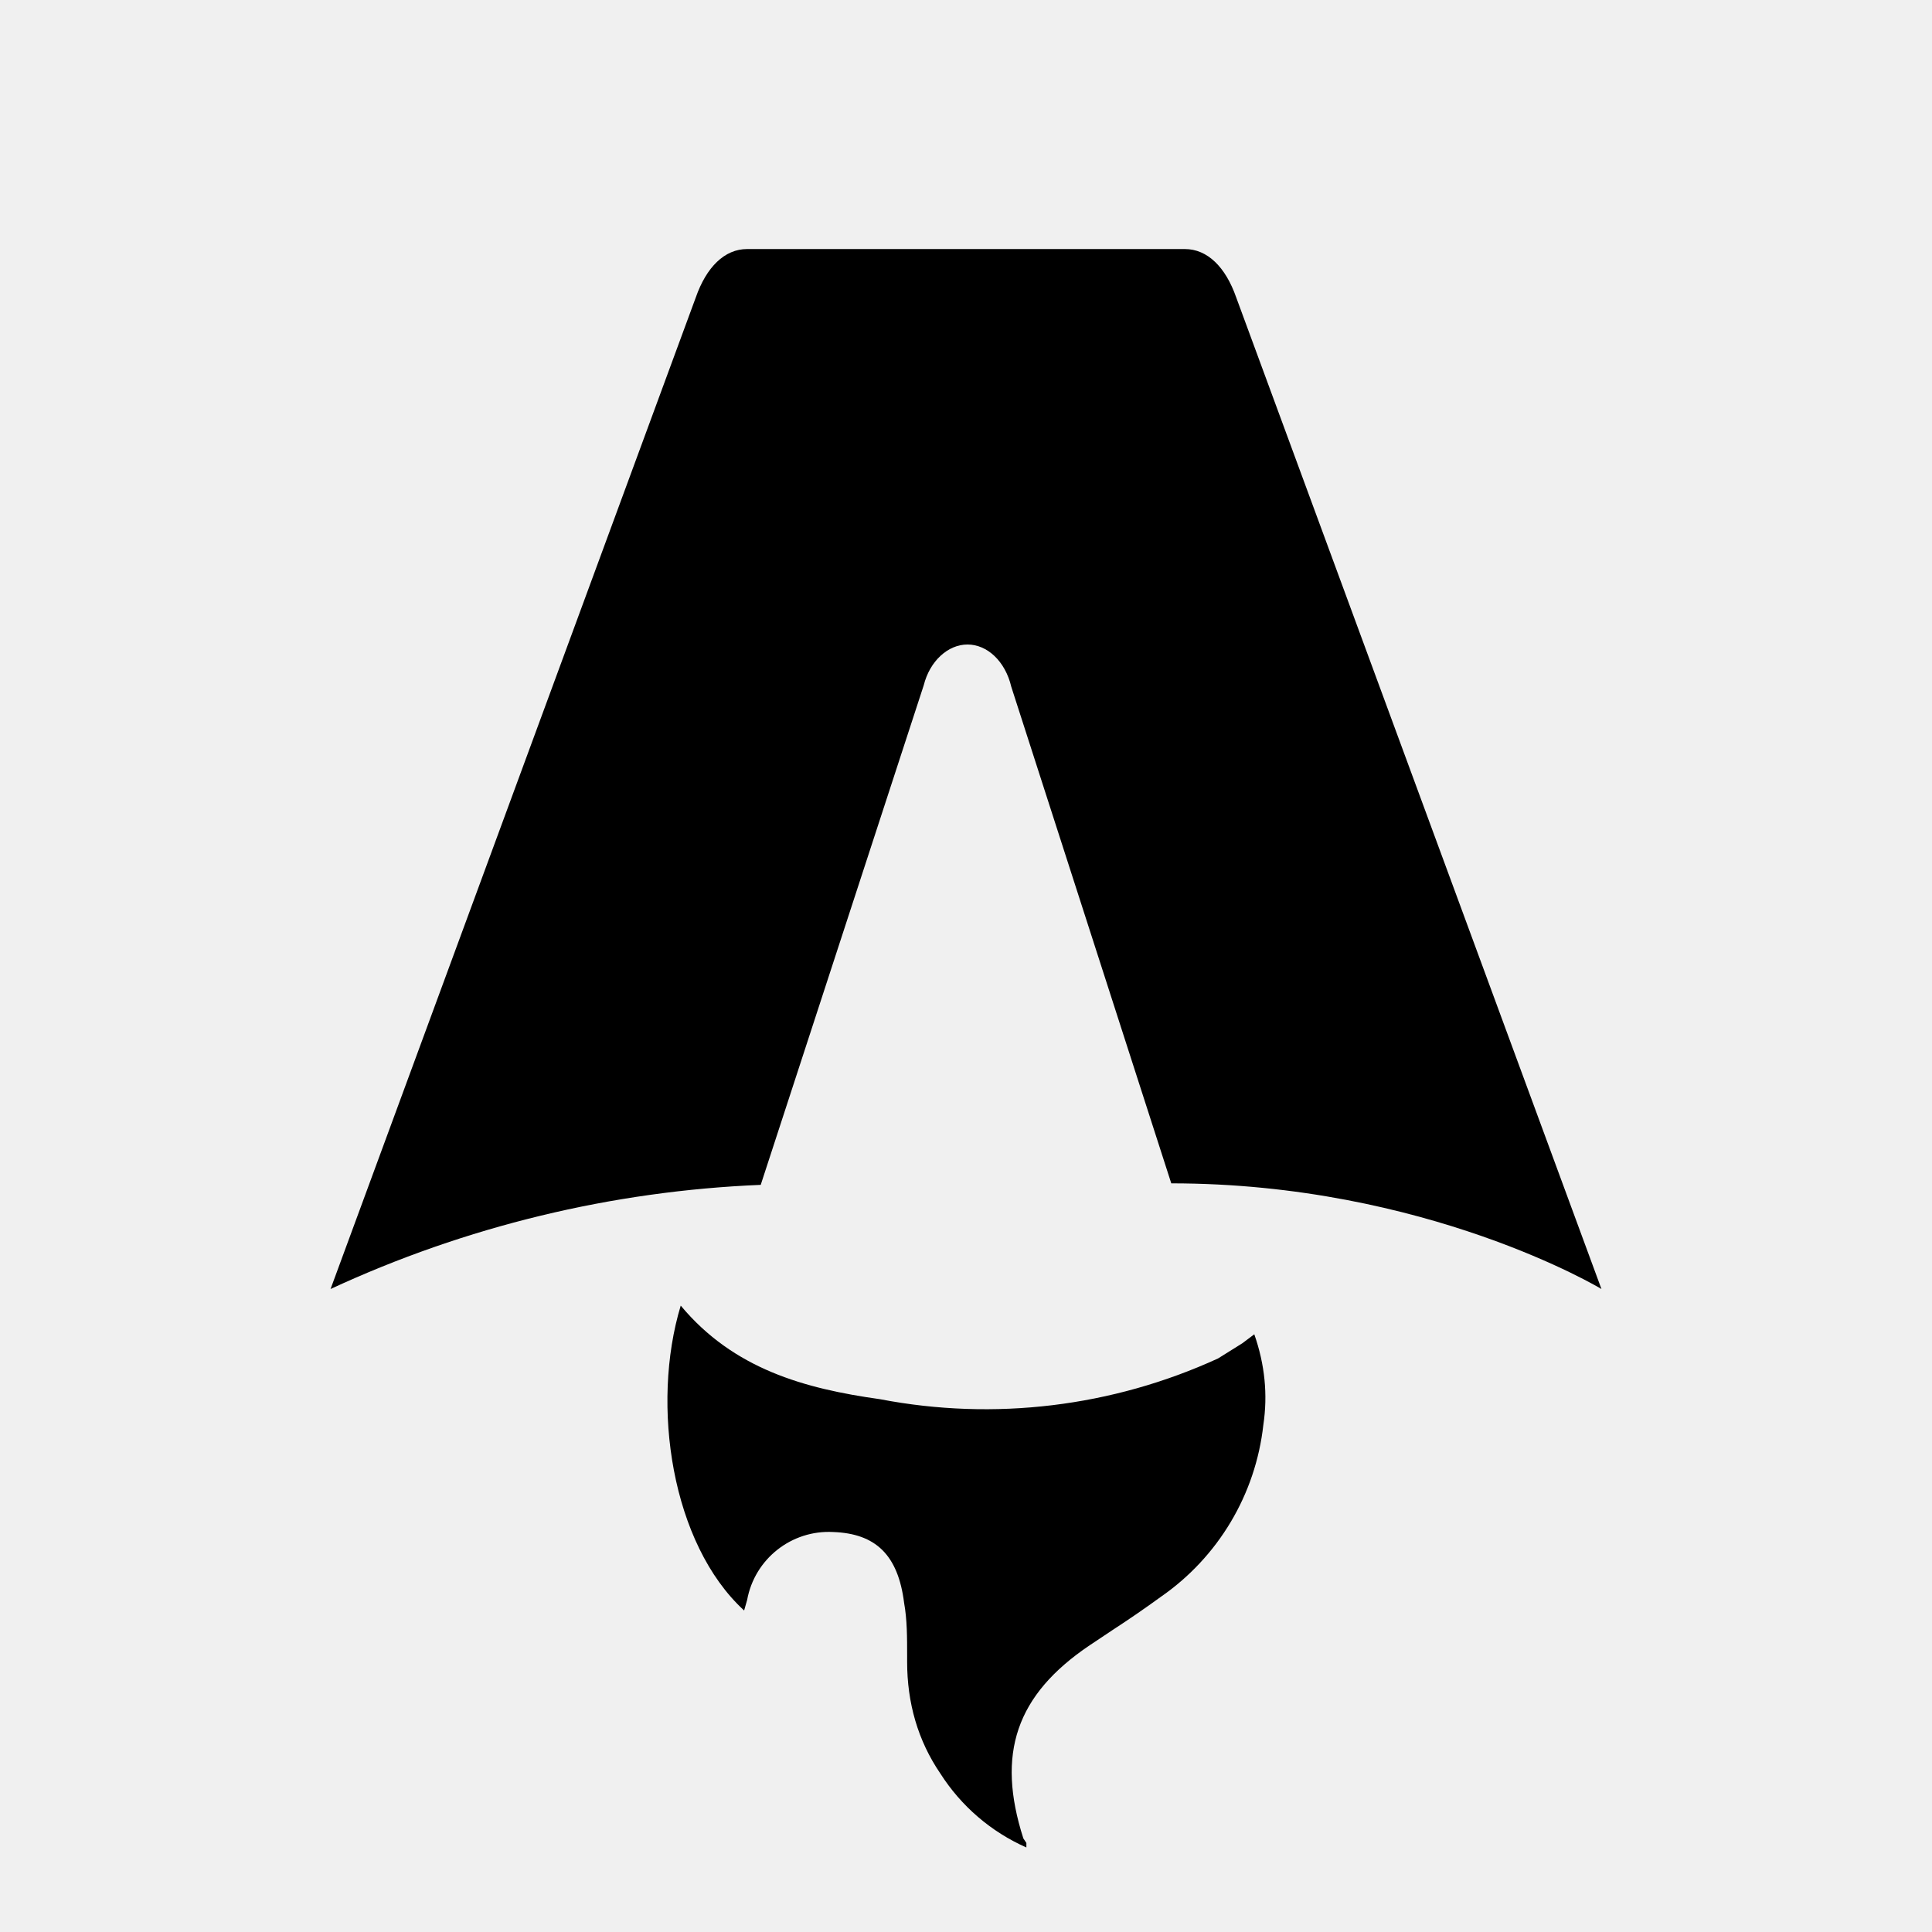
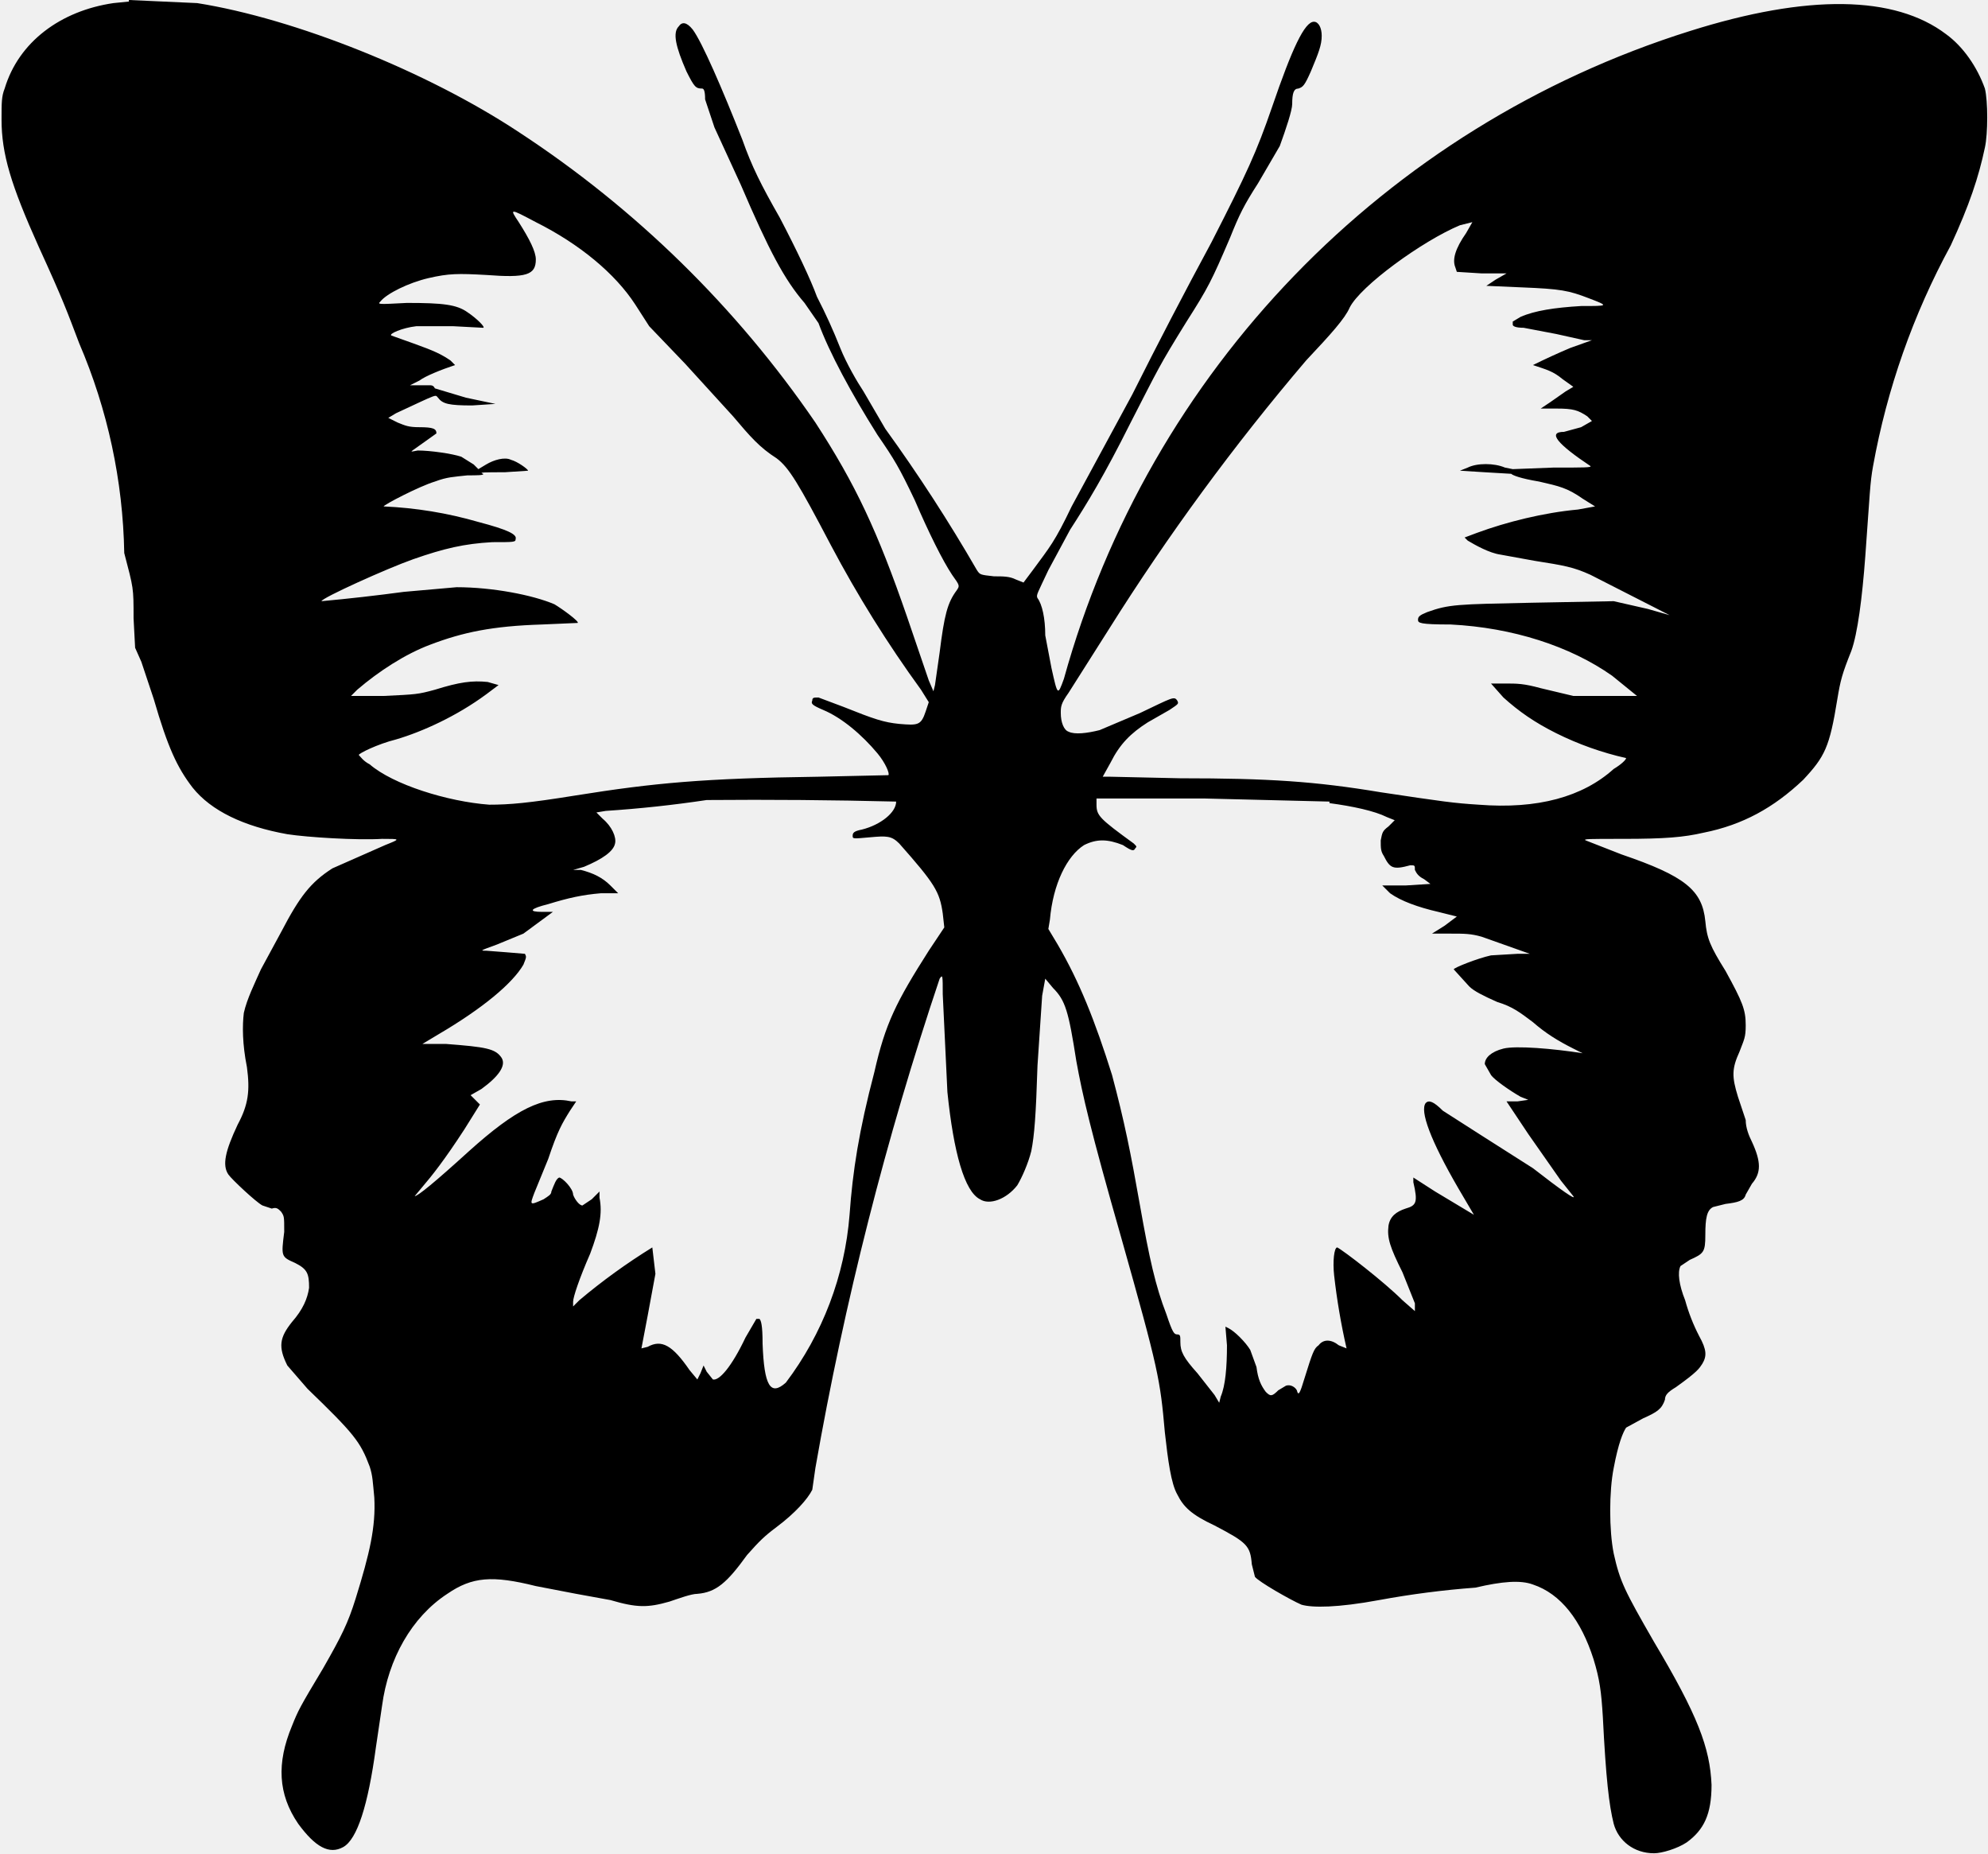
- <svg xmlns="http://www.w3.org/2000/svg" fill="none" viewBox="0 0 128 128">
-   <path d="M50.4 78.5a75.1 75.1 0 0 0-28.5 6.9l24.2-65.7c.7-2 1.9-3.2 3.4-3.2h29c1.5 0 2.7 1.2 3.4 3.2l24.2 65.7s-11.6-7-28.5-7L67 45.5c-.4-1.7-1.6-2.8-2.9-2.8-1.3 0-2.5 1.1-2.9 2.7L50.4 78.5Zm-1.1 28.2Zm-4.2-20.2c-2 6.6-.6 15.8 4.2 20.2a17.5 17.5 0 0 1 .2-.7 5.5 5.5 0 0 1 5.7-4.5c2.8.1 4.3 1.5 4.7 4.7.2 1.1.2 2.3.2 3.5v.4c0 2.7.7 5.2 2.2 7.4a13 13 0 0 0 5.7 4.9v-.3l-.2-.3c-1.8-5.6-.5-9.5 4.4-12.8l1.5-1a73 73 0 0 0 3.2-2.2 16 16 0 0 0 6.8-11.4c.3-2 .1-4-.6-6l-.8.6-1.6 1a37 37 0 0 1-22.4 2.7c-5-.7-9.7-2-13.2-6.2Z" />
-   <style>
-         path { fill: #000; }
-         @media (prefers-color-scheme: dark) {
-             path { fill: #FFF; }
-         }
-     </style>
+ <svg xmlns="http://www.w3.org/2000/svg" version="1.0" width="1706.7" height="1590.7" viewBox="0 0 1280 1193">
+   <path d="M83 1 73 2C39 7 12 27 3 57c-2 5-2 9-2 20 0 22 6 42 24 82 16 35 18 41 26 62a358 358 0 0 1 29 135c6 23 6 22 6 42l1 19 4 9 8 24c9 31 15 44 25 57 12 15 33 25 61 30 13 2 45 4 61 3 12 0 12 0 2 4l-34 15c-14 9-21 18-33 41l-13 24c-4 9-9 19-11 28-1 8-1 20 2 35 2 15 1 24-6 37-8 17-10 26-6 32 2 3 18 18 22 20l6 2c3-1 4 0 6 2 2 3 2 3 2 13-2 16-2 16 7 20 8 4 9 7 9 16-1 7-4 14-11 22-8 10-9 16-3 28l13 15c30 29 34 34 40 50 2 6 2 10 3 20 1 19-3 36-12 65-5 16-9 24-21 45-15 25-16 27-20 37-10 24-9 44 4 63 11 15 20 20 29 15s16-27 21-64l4-27c4-30 19-57 42-72 16-11 29-12 57-5l26 5 22 4c17 5 24 5 38 1 6-2 14-5 18-5 12-1 19-7 32-25 8-9 11-12 19-18 12-9 20-18 23-24l2-14a2157 2157 0 0 1 80-315c2-3 2-2 2 10l3 63c4 39 11 64 21 69 6 4 17 0 24-9 3-5 7-14 9-22 2-10 3-23 4-55l3-45 2-11 5 6c8 8 10 15 15 47 4 22 9 44 29 114 24 85 25 91 28 125 2 18 4 33 8 40 4 8 9 13 24 20 21 11 23 13 24 25l2 8c2 3 23 15 30 18 7 2 23 2 50-3a580 580 0 0 1 62-8c17-4 29-5 37-2 18 6 31 23 39 48 4 13 5 21 6 37 2 40 4 57 7 69 3 11 13 19 26 19 5 0 15-3 21-7 11-8 16-18 16-37-1-24-9-45-37-92-19-33-22-39-26-57-3-15-3-40 0-55 3-16 6-23 8-26l11-6c9-4 12-6 14-12 0-3 2-5 7-8 14-10 15-12 17-15 3-5 3-9-2-18a118 118 0 0 1-9-23c-4-10-5-18-3-22l6-4c9-4 10-5 10-16s1-16 5-18l8-2c8-1 12-2 13-6l4-7c6-7 6-14 0-27-2-4-4-9-4-14l-5-15c-4-13-4-18 1-29 3-8 4-9 4-17 0-10-2-15-13-35-10-16-12-21-13-32-2-20-13-29-54-43l-23-9c-2-1 2-1 24-1 27 0 39-1 52-4 25-5 45-16 64-34 14-15 17-21 22-52 2-12 3-16 9-31 4-11 7-34 9-61 3-41 3-47 5-58a473 473 0 0 1 50-142c12-26 18-44 22-63 2-9 2-30 0-38-5-14-14-27-25-35-33-25-89-26-165-2a607 607 0 0 0-403 417c-4 11-4 11-8-7l-4-21c0-11-2-20-5-24-1-2 0-3 7-18l14-26c11-17 22-35 39-69 18-35 18-36 36-65 14-22 16-26 28-54 6-15 9-21 18-35l14-24c4-11 8-23 8-27 0-7 1-10 4-10 3-1 4-2 8-11 5-12 7-17 7-23 0-5-2-9-5-9-6 0-14 17-27 55-10 29-16 42-39 87a3605 3605 0 0 0-51 98l-39 72c-11 23-14 26-25 41l-6 8-5-2c-4-2-8-2-14-2-9-1-9-1-11-4a1056 1056 0 0 0-59-91l-14-24c-4-6-11-18-15-28a357 357 0 0 0-15-33c-4-11-13-30-24-51-12-21-18-33-24-50-13-33-26-63-32-71-4-5-7-5-9-2-4 4-2 13 5 29 5 10 6 11 10 11 1 0 2 1 2 7l6 18 17 37c18 42 28 61 41 76l9 13c7 19 21 45 38 72 11 16 14 21 24 42 9 21 18 39 24 48 5 7 5 7 3 10-6 8-8 16-11 40l-3 21-1 4-3-7-14-41c-19-55-33-85-59-125A688 688 0 0 0 334 85C275 46 190 12 127 2L83 0zm262 142c28 14 51 33 64 53l9 14 23 24 31 34c11 13 17 20 28 27 8 6 14 16 35 56a771 771 0 0 0 58 93l5 8-2 6c-3 9-5 9-17 8-10-1-16-3-36-11l-16-6c-3 0-4 0-4 2-1 2 0 3 7 6 12 5 25 16 35 28 5 6 8 13 7 14l-45 1c-74 1-106 4-156 12-31 5-43 6-56 6-27-2-62-13-77-26-4-2-6-5-7-6 0-1 12-7 24-10 17-5 39-15 58-29l8-6-7-2c-10-1-18 0-34 5-11 3-12 3-33 4h-21l4-4c14-12 31-23 47-29 21-8 40-12 72-13l23-1c1-1-10-9-15-12-14-6-40-11-63-11l-34 3a1283 1283 0 0 1-53 6c0-2 42-21 59-27 20-7 33-10 51-11 14 0 15 0 15-2 1-3-5-6-24-11a260 260 0 0 0-61-10c0-1 23-13 33-16 8-3 12-3 21-4 6 0 11 0 10-1-3-1 1-1 14-1l15-1c0-1-7-6-11-7-4-2-11 0-16 3l-5 3-3-3-8-5c-6-2-20-4-28-4-6 1-6 2 5-6l7-5c0-3-2-4-11-4-7 0-9-1-14-3l-6-3 5-3c28-13 25-12 27-10 3 4 7 5 22 5l15-1-19-4-20-6c-1-2-2-2-4-2h-12l6-3c4-3 14-7 23-10l-3-3c-6-4-10-6-24-11l-14-5c-2-1 7-5 16-6h24l19 1c2 0-4-6-10-10-7-5-16-6-39-6-19 1-19 1-17-1 4-5 18-12 31-15s19-3 37-2c26 2 32 0 32-10 0-5-4-13-11-24-6-9-6-9 11 0zm603 0-4 7c-7 10-9 17-7 22l1 3 16 1h16l-7 4-6 4 23 1c25 1 30 2 43 7s13 5-5 5c-17 1-30 3-39 7l-5 3v2c0 1 2 2 7 2l21 4 18 4h5l-14 5a448 448 0 0 0-24 11c9 3 13 4 19 9l7 5-5 3-10 7-6 4h10c11 0 14 1 20 5l3 3-7 4-11 3c-11 0-4 8 17 22 1 1-4 1-24 1l-26 1-5-1c-7-3-18-3-24 0l-5 2 16 1 17 1c1 1 6 3 18 5 13 3 18 4 28 11l8 5-11 2c-22 2-46 8-65 15l-8 3 2 2c5 3 14 8 21 9l22 4c19 3 25 4 36 9l51 26-14-4-22-5-53 1c-48 1-53 1-67 6-5 2-6 3-6 5s1 3 21 3c40 2 77 14 104 33l16 13h-41l-21-5c-11-3-15-3-23-3h-9l8 9c10 9 20 16 34 23a200 200 0 0 0 45 16c0 1-3 4-8 7-20 18-49 26-87 23-16-1-23-2-63-8-42-7-72-9-129-9l-45-1h-5l5-9c6-12 13-19 24-26l14-8c6-4 6-4 5-6-2-3-3-2-24 8l-26 11c-8 2-16 3-20 1-3-1-5-6-5-12 0-4 0-6 5-13l26-41a1485 1485 0 0 1 127-173c16-17 25-27 28-34 7-14 47-43 71-53l8-2zM577 516c0 7-10 15-22 18-5 1-6 2-6 4s0 2 11 1 14-1 19 4c23 26 26 31 28 45l1 9-10 15c-21 33-28 47-35 78-10 38-14 64-16 92a206 206 0 0 1-41 108c-10 9-14 2-15-25 0-12-1-15-2-16h-2l-7 12c-9 19-17 28-21 27l-4-5-2-4-2 5-2 4-5-6c-11-16-18-20-27-15l-4 1 4-21 5-27-2-17a396 396 0 0 0-47 34l-4 4v-3c0-3 4-15 11-31 6-16 8-26 6-36v-4l-5 5-6 4c-2 0-5-4-6-7 0-4-7-11-9-11-2 1-3 4-5 9 0 2-2 3-5 5-9 4-9 4-6-4l9-22c6-18 9-23 14-31l4-6h-3c-18-4-36 5-66 32-22 20-33 29-35 29l5-6c6-7 14-17 27-37l10-16-3-3-3-3 7-4c11-8 16-15 13-20-4-6-10-7-36-9h-15l10-6c29-17 48-33 55-45 2-5 2-5 1-7l-12-1-13-1c-4 0-4 0 7-4l17-7 19-14h-7c-9 0-8-2 4-5 13-4 22-6 34-7h11l-5-5c-5-5-11-8-19-10h-5l7-2c12-5 19-10 20-15 1-4-2-11-8-16l-4-4 6-1a784 784 0 0 0 65-7 3652 3652 0 0 1 122 1zm279 1c15 2 29 5 37 9l5 2-4 4c-4 3-4 4-5 9 0 5 0 7 2 10 4 8 6 9 17 6 3 0 3 0 3 3 1 2 2 4 6 6l4 3-16 1h-15l5 5c7 5 18 9 31 12l12 3-8 6-8 5h12c9 0 13 0 20 2l31 11h-8l-17 1c-9 2-24 8-24 9l10 11c3 3 9 6 18 10 10 3 15 7 23 13 8 7 16 12 26 17l6 3c-19-3-43-5-51-3s-12 6-12 10l4 7c2 3 12 10 19 14l5 2-7 1h-7l14 21 21 30 8 10c2 3-8-4-26-18l-33-21-25-16c-6-6-9-7-11-5-4 5 3 24 21 55l10 17-25-15-14-9v3c3 13 2 15-5 17-6 2-10 5-11 11-1 8 1 14 9 30l8 20v5l-8-7c-12-12-38-32-42-34-2 0-3 9-2 18a423 423 0 0 0 8 47l-5-2c-5-4-10-4-13 0-3 2-4 5-9 21-3 10-4 12-5 8-1-2-4-4-7-3l-5 3c-4 4-5 4-8 1-3-4-5-8-6-16l-4-11c-3-5-10-12-14-14l-2-1 1 12c0 14-1 26-4 33l-1 4-3-5-11-14c-9-10-11-14-11-20 0-4 0-5-2-5s-3-1-7-13c-7-18-11-36-17-70s-10-54-18-84c-11-35-21-60-35-84l-6-10 1-6c2-23 11-41 22-48 8-4 15-4 25 0 6 4 7 4 8 2 1-1 1-1-1-3-22-16-24-18-24-25v-4h69l81 2z" />
</svg>
